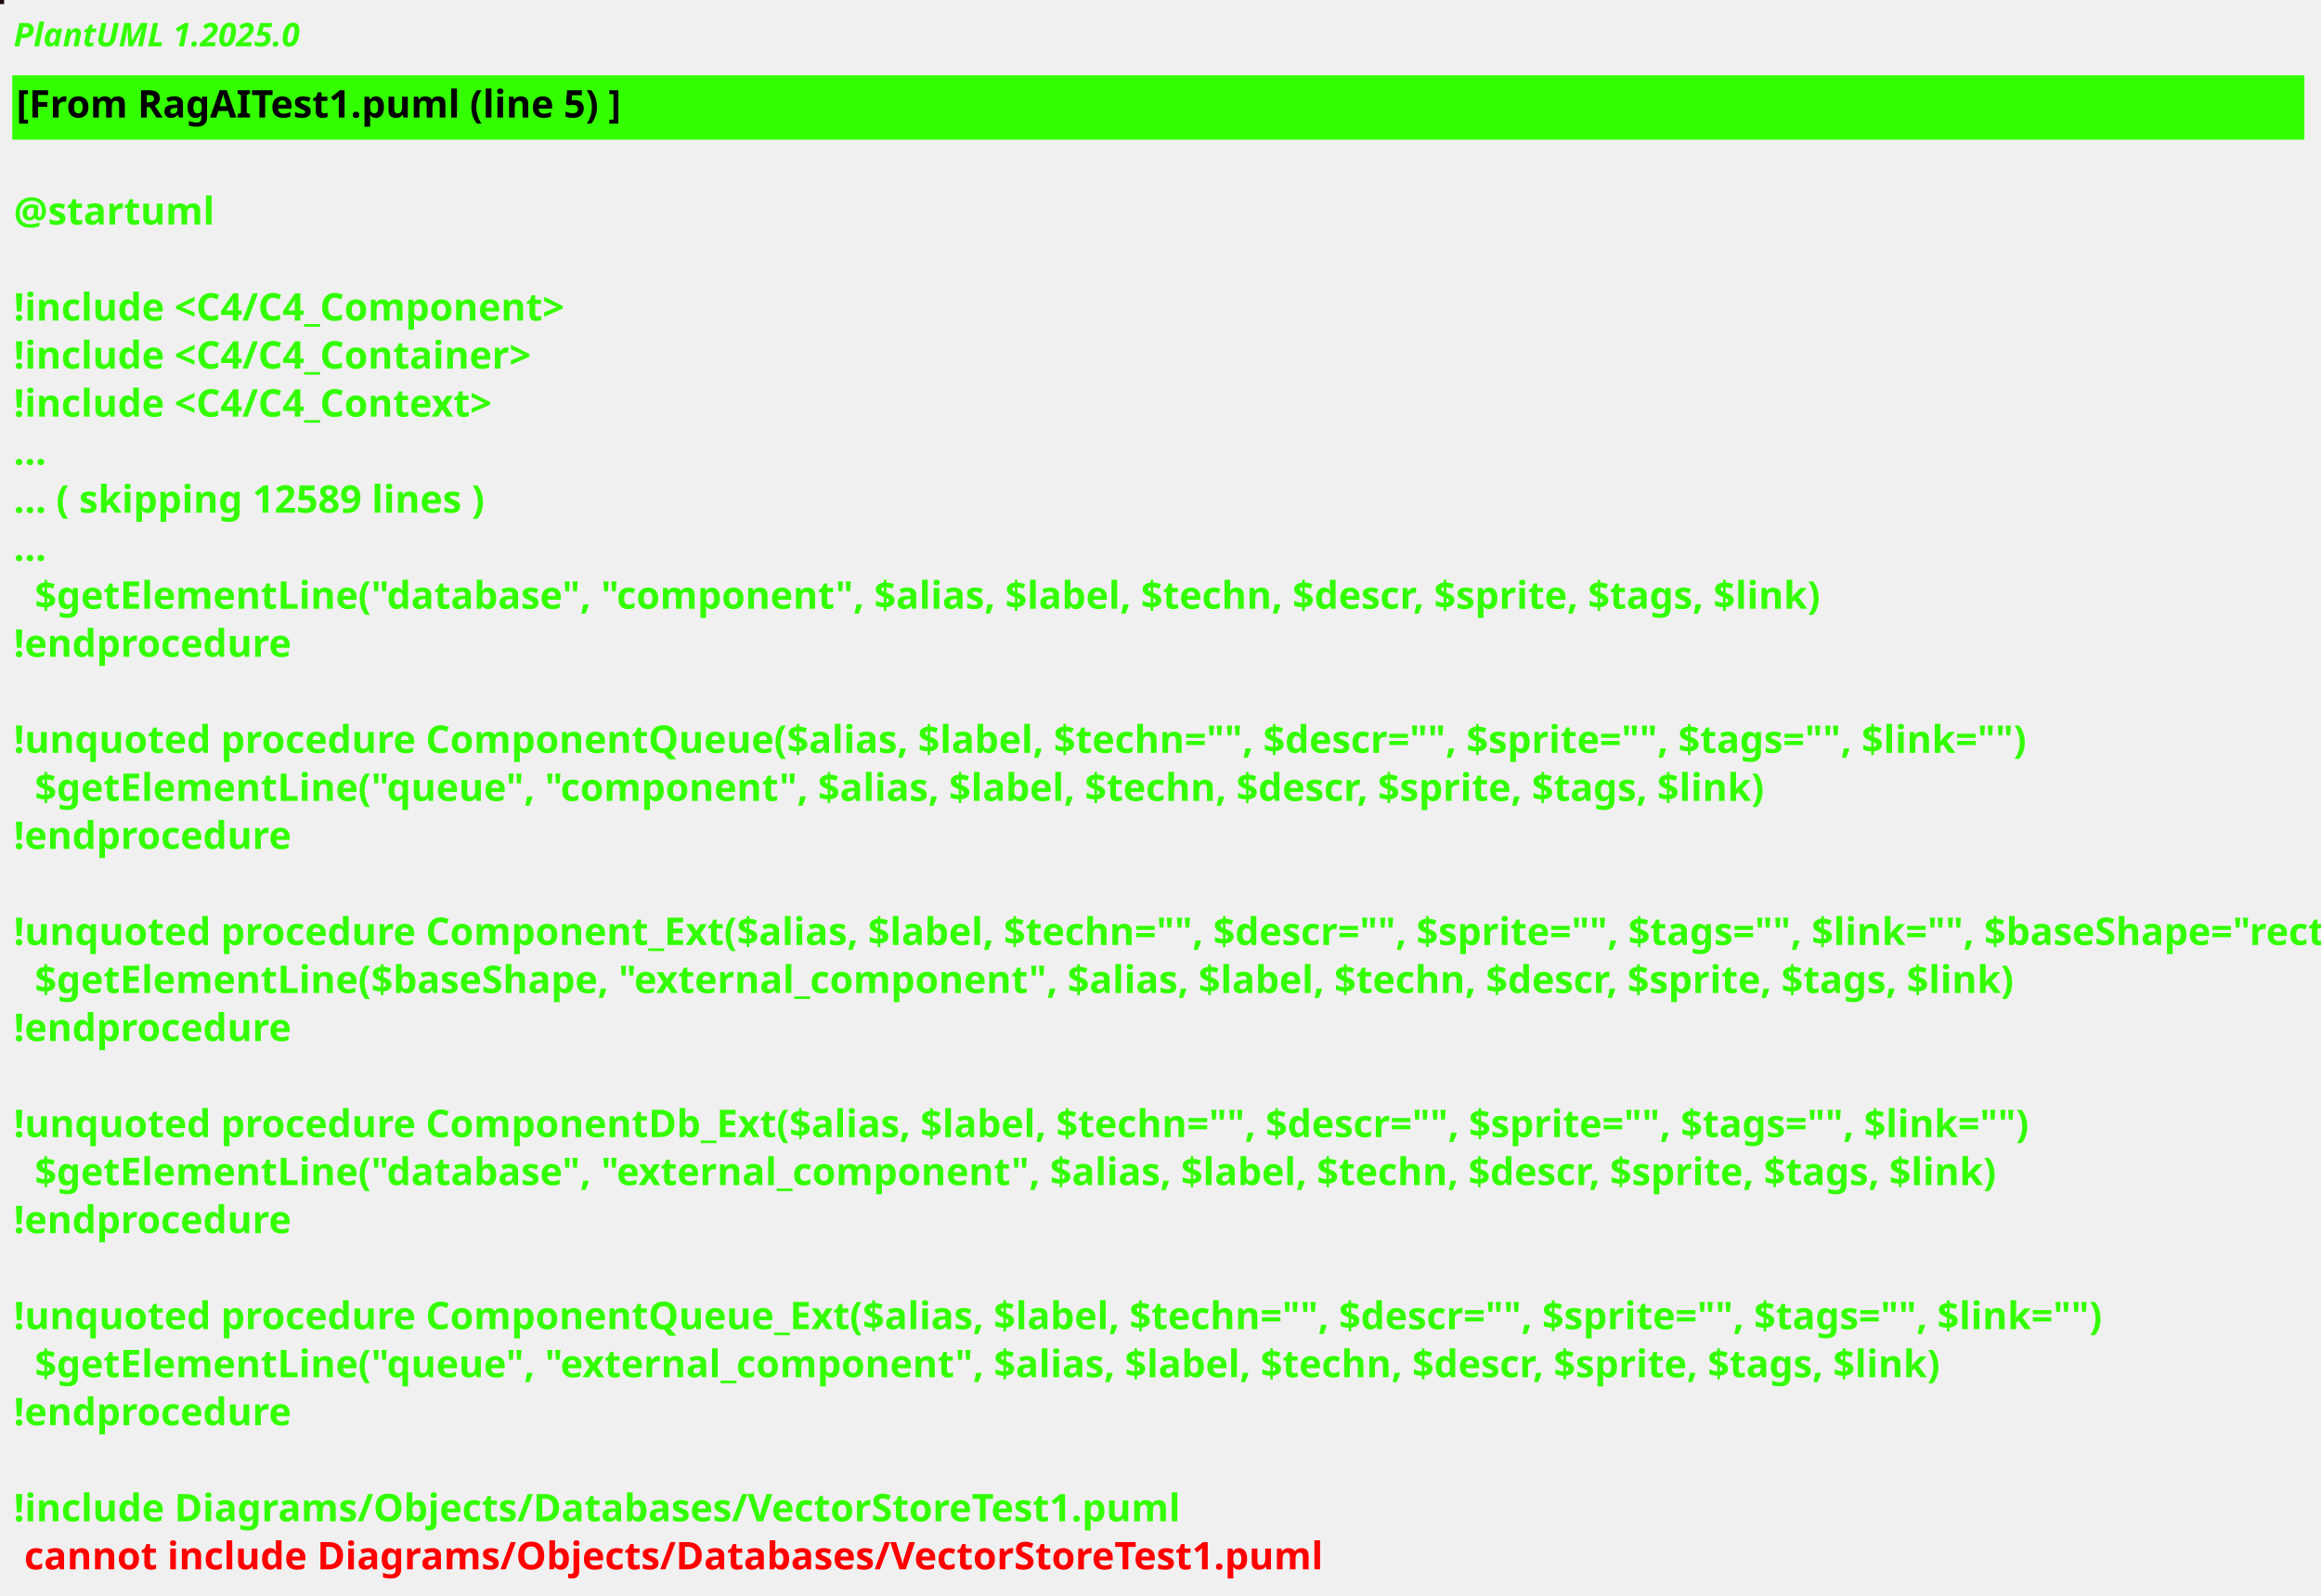
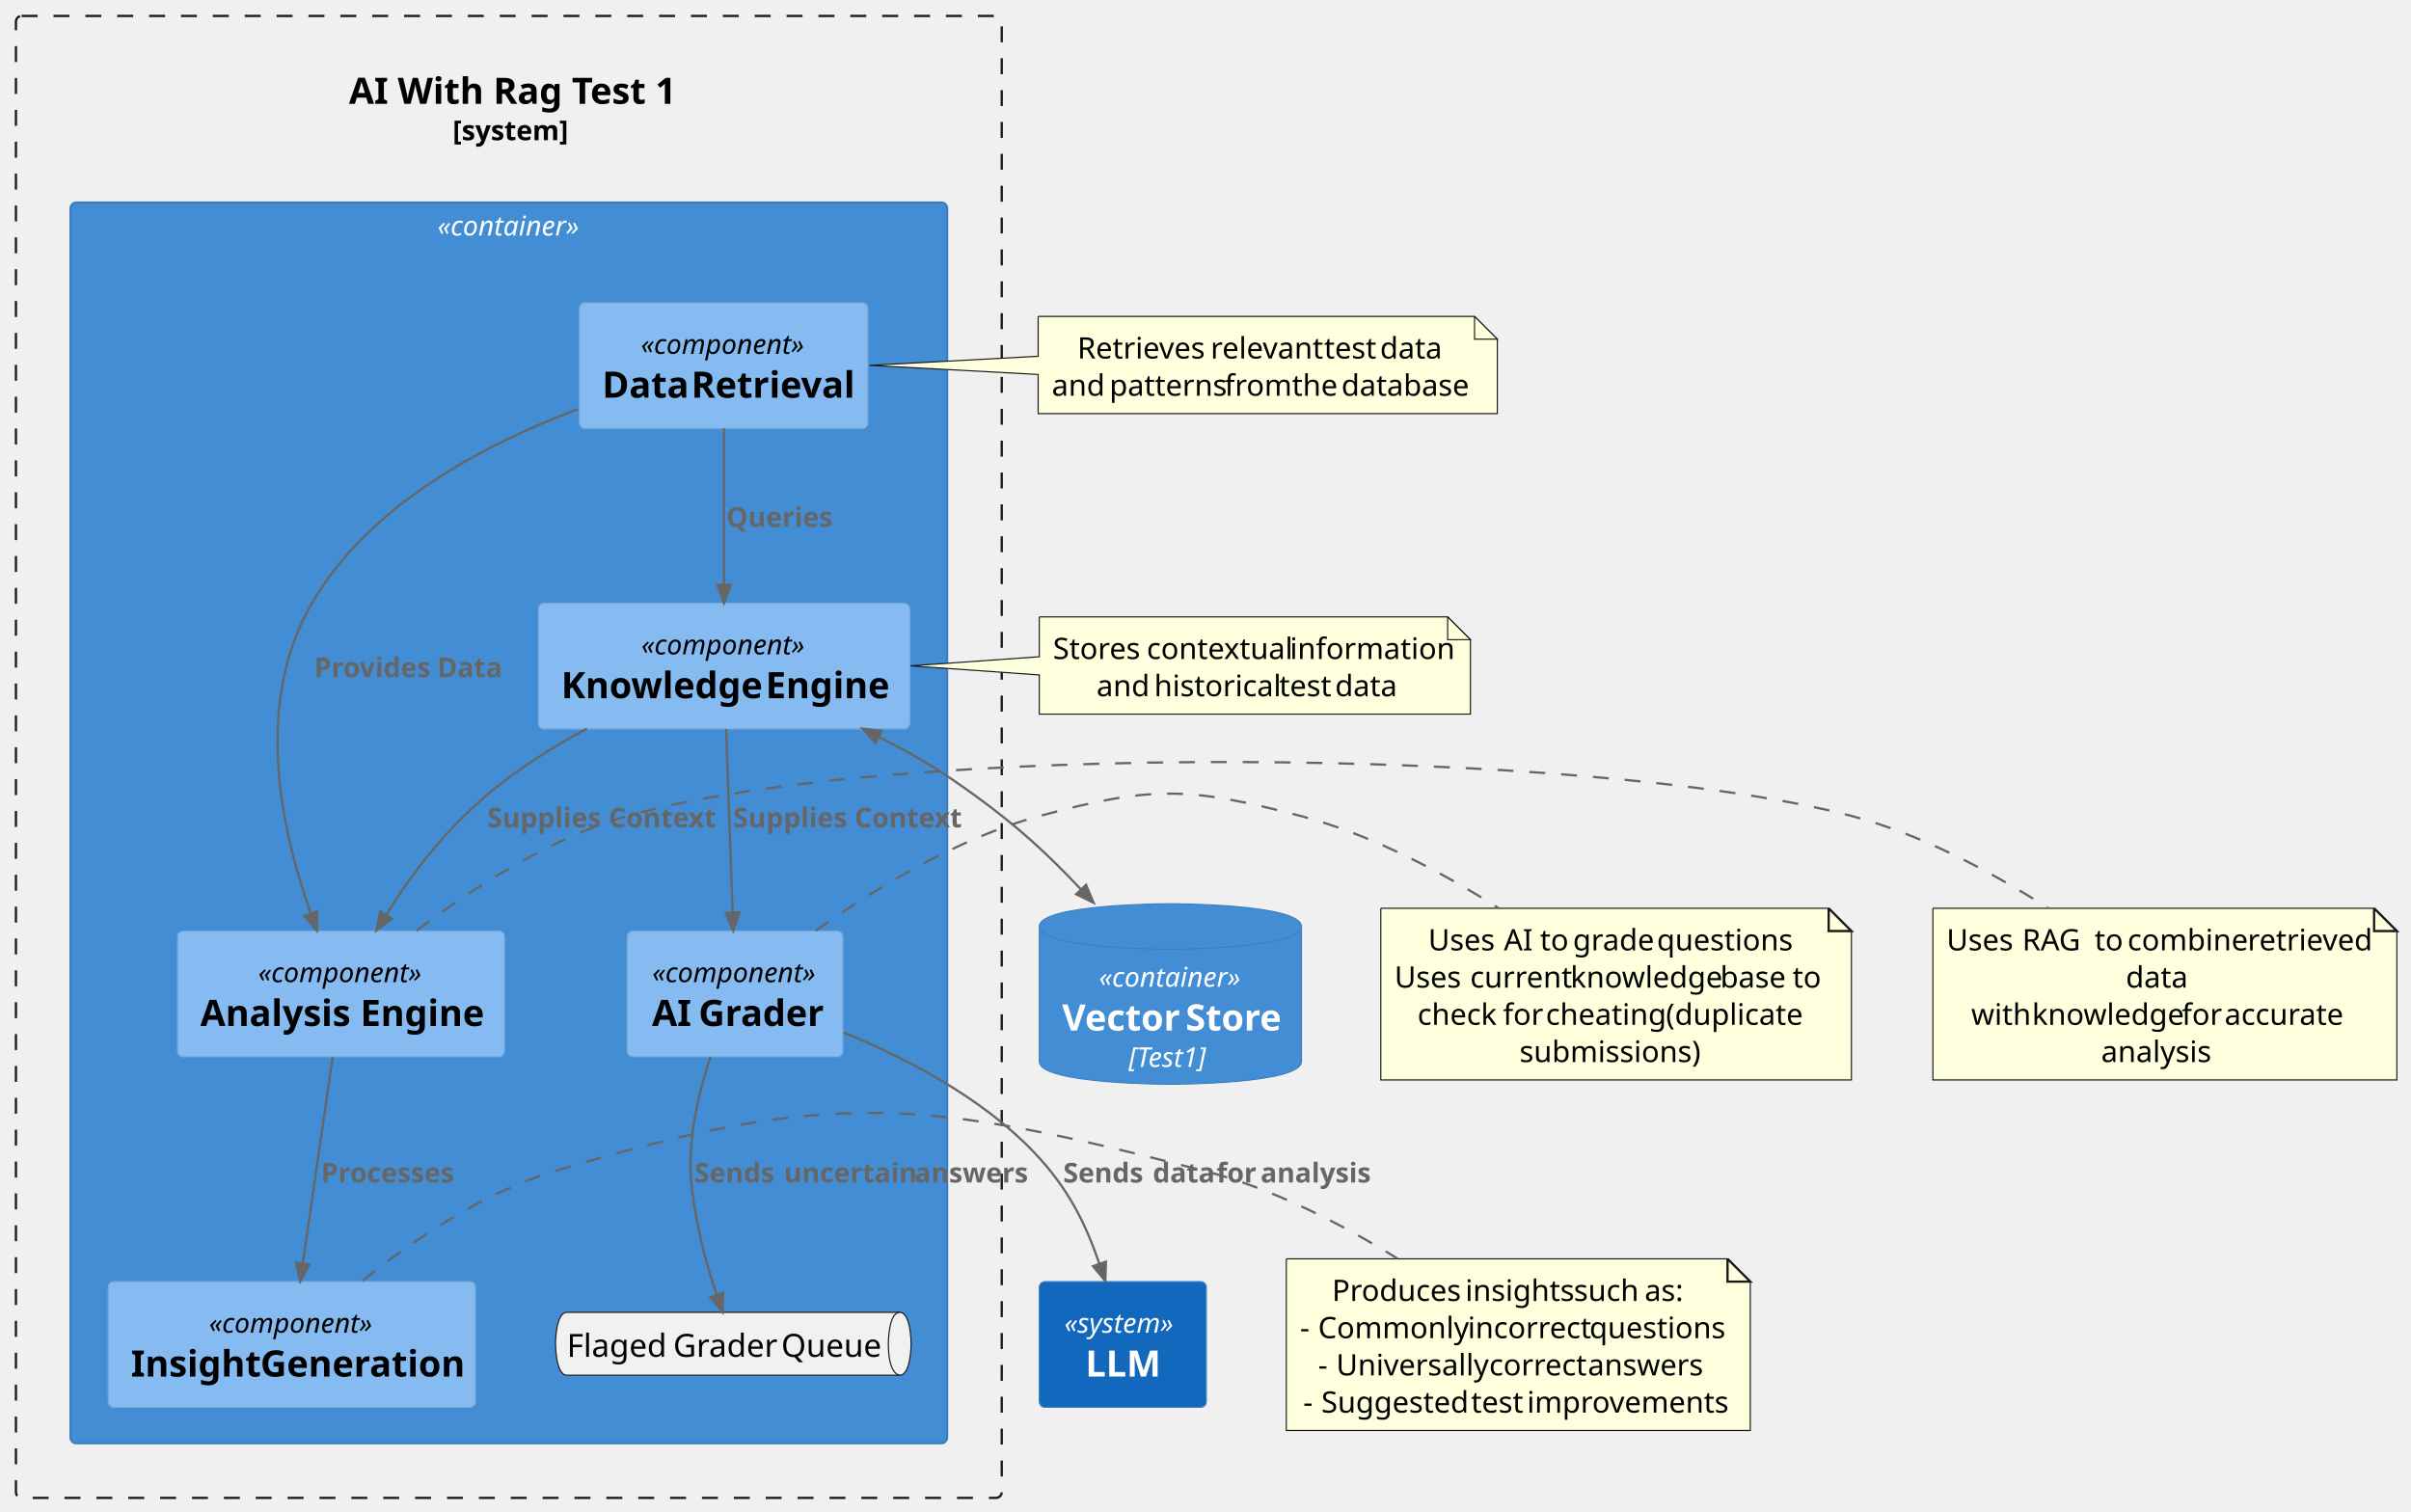
- <svg xmlns="http://www.w3.org/2000/svg" contentStyleType="text/css" height="585px" preserveAspectRatio="none" style="width:851px;height:585px;background:#000000;" version="1.1" viewBox="0 0 851 585" width="851px" zoomAndPan="magnify">
+ <svg xmlns="http://www.w3.org/2000/svg" contentStyleType="text/css" data-diagram-type="DESCRIPTION" height="664px" preserveAspectRatio="none" style="width:1059px;height:664px;background:#FFFFFF;" version="1.1" viewBox="0 0 1059 664" width="1059px" zoomAndPan="magnify">
  <defs />
  <g>
-     <rect fill="#19050B" height="1" style="stroke:#19050B;stroke-width:1;" width="1" x="0" y="0" />
-     <text fill="#33FF02" font-family="sans-serif" font-size="12" font-style="italic" font-weight="bold" lengthAdjust="spacing" textLength="105.375" x="5" y="17">PlantUML 1.2025.0</text>
-     <rect fill="#33FF02" height="22.609" style="stroke:#33FF02;stroke-width:1;" width="839.405" x="5" y="28.094" />
-     <text fill="#000000" font-family="sans-serif" font-size="14" font-weight="bold" lengthAdjust="spacing" textLength="215.462" x="6" y="43.094">[From RagAITest1.puml (line 5) ]</text>
-     <text fill="#33FF02" font-family="sans-serif" font-size="14" font-weight="bold" lengthAdjust="spacing" textLength="3.89" x="5" y="64.703"> </text>
-     <text fill="#33FF02" font-family="sans-serif" font-size="14" font-weight="bold" lengthAdjust="spacing" textLength="68.886" x="5" y="82.312">@startuml</text>
-     <text fill="#33FF02" font-family="sans-serif" font-size="14" font-weight="bold" lengthAdjust="spacing" textLength="3.89" x="5" y="99.922"> </text>
-     <text fill="#33FF02" font-family="sans-serif" font-size="14" font-weight="bold" lengthAdjust="spacing" textLength="199.144" x="5" y="117.531">!include &lt;C4/C4_Component&gt;</text>
-     <text fill="#33FF02" font-family="sans-serif" font-size="14" font-weight="bold" lengthAdjust="spacing" textLength="186.717" x="5" y="135.141">!include &lt;C4/C4_Container&gt;</text>
-     <text fill="#33FF02" font-family="sans-serif" font-size="14" font-weight="bold" lengthAdjust="spacing" textLength="173.489" x="5" y="152.75">!include &lt;C4/C4_Context&gt;</text>
-     <text fill="#33FF02" font-family="sans-serif" font-size="14" font-weight="bold" lengthAdjust="spacing" textLength="11.669" x="5" y="170.359">...</text>
-     <text fill="#33FF02" font-family="sans-serif" font-size="14" font-weight="bold" lengthAdjust="spacing" textLength="168.834" x="5" y="187.969">... ( skipping 12589 lines )</text>
-     <text fill="#33FF02" font-family="sans-serif" font-size="14" font-weight="bold" lengthAdjust="spacing" textLength="11.669" x="5" y="205.578">...</text>
-     <text fill="#33FF02" font-family="sans-serif" font-size="14" font-weight="bold" lengthAdjust="spacing" textLength="629.542" x="12.779" y="223.188">$getElementLine("database", "component", $alias, $label, $techn, $descr, $sprite, $tags, $link)</text>
-     <text fill="#33FF02" font-family="sans-serif" font-size="14" font-weight="bold" lengthAdjust="spacing" textLength="98.014" x="5" y="240.797">!endprocedure</text>
-     <text fill="#33FF02" font-family="sans-serif" font-size="14" font-weight="bold" lengthAdjust="spacing" textLength="3.89" x="5" y="258.406"> </text>
-     <text fill="#33FF02" font-family="sans-serif" font-size="14" font-weight="bold" lengthAdjust="spacing" textLength="712.517" x="5" y="276.016">!unquoted procedure ComponentQueue($alias, $label, $techn="", $descr="", $sprite="", $tags="", $link="")</text>
-     <text fill="#33FF02" font-family="sans-serif" font-size="14" font-weight="bold" lengthAdjust="spacing" textLength="610.073" x="12.779" y="293.625">$getElementLine("queue", "component", $alias, $label, $techn, $descr, $sprite, $tags, $link)</text>
-     <text fill="#33FF02" font-family="sans-serif" font-size="14" font-weight="bold" lengthAdjust="spacing" textLength="98.014" x="5" y="311.234">!endprocedure</text>
-     <text fill="#33FF02" font-family="sans-serif" font-size="14" font-weight="bold" lengthAdjust="spacing" textLength="3.89" x="5" y="328.844"> </text>
-     <text fill="#33FF02" font-family="sans-serif" font-size="14" font-weight="bold" lengthAdjust="spacing" textLength="839.405" x="5" y="346.453">!unquoted procedure Component_Ext($alias, $label, $techn="", $descr="", $sprite="", $tags="", $link="", $baseShape="rect ...</text>
-     <text fill="#33FF02" font-family="sans-serif" font-size="14" font-weight="bold" lengthAdjust="spacing" textLength="698.763" x="12.779" y="364.062">$getElementLine($baseShape, "external_component", $alias, $label, $techn, $descr, $sprite, $tags, $link)</text>
-     <text fill="#33FF02" font-family="sans-serif" font-size="14" font-weight="bold" lengthAdjust="spacing" textLength="98.014" x="5" y="381.672">!endprocedure</text>
-     <text fill="#33FF02" font-family="sans-serif" font-size="14" font-weight="bold" lengthAdjust="spacing" textLength="3.89" x="5" y="399.281"> </text>
-     <text fill="#33FF02" font-family="sans-serif" font-size="14" font-weight="bold" lengthAdjust="spacing" textLength="717.186" x="5" y="416.891">!unquoted procedure ComponentDb_Ext($alias, $label, $techn="", $descr="", $sprite="", $tags="", $link="")</text>
-     <text fill="#33FF02" font-family="sans-serif" font-size="14" font-weight="bold" lengthAdjust="spacing" textLength="691.024" x="12.779" y="434.5">$getElementLine("database", "external_component", $alias, $label, $techn, $descr, $sprite, $tags, $link)</text>
-     <text fill="#33FF02" font-family="sans-serif" font-size="14" font-weight="bold" lengthAdjust="spacing" textLength="98.014" x="5" y="452.109">!endprocedure</text>
-     <text fill="#33FF02" font-family="sans-serif" font-size="14" font-weight="bold" lengthAdjust="spacing" textLength="3.89" x="5" y="469.719"> </text>
-     <text fill="#33FF02" font-family="sans-serif" font-size="14" font-weight="bold" lengthAdjust="spacing" textLength="742.089" x="5" y="487.328">!unquoted procedure ComponentQueue_Ext($alias, $label, $techn="", $descr="", $sprite="", $tags="", $link="")</text>
-     <text fill="#33FF02" font-family="sans-serif" font-size="14" font-weight="bold" lengthAdjust="spacing" textLength="671.556" x="12.779" y="504.938">$getElementLine("queue", "external_component", $alias, $label, $techn, $descr, $sprite, $tags, $link)</text>
-     <text fill="#33FF02" font-family="sans-serif" font-size="14" font-weight="bold" lengthAdjust="spacing" textLength="98.014" x="5" y="522.547">!endprocedure</text>
-     <text fill="#33FF02" font-family="sans-serif" font-size="14" font-weight="bold" lengthAdjust="spacing" textLength="3.89" x="5" y="540.156"> </text>
-     <text fill="#33FF02" font-family="sans-serif" font-size="14" font-weight="bold" lengthAdjust="spacing" text-decoration="wavy underline" textLength="407.688" x="5" y="557.766">!include Diagrams/Objects/Databases/VectorStoreTest1.puml</text>
-     <text fill="#FF0000" font-family="sans-serif" font-size="14" font-weight="bold" lengthAdjust="spacing" textLength="452.806" x="8.89" y="575.375">cannot include Diagrams/Objects/Databases/VectorStoreTest1.puml</text>
+     <g id="cluster_ragAITest1Alias">
+       <rect fill="transparent" height="651" rx="2.5" ry="2.5" style="stroke:#181818;stroke-width:1;stroke-dasharray:7.0,7.0;" width="433" x="7" y="7" />
+       <text fill="#000000" font-family="sans-serif" font-size="16" font-weight="bold" lengthAdjust="spacing" textLength="140.453" x="153.273" y="45.609">AI With Rag Test 1</text>
+       <text fill="#000000" font-family="sans-serif" font-size="12" font-weight="bold" lengthAdjust="spacing" textLength="49.353" x="198.823" y="61.582">[system]</text>
+     </g>
+     <g id="cluster_ragAITest1Container">
+       <rect fill="#438DD5" height="545" rx="2.5" ry="2.5" style="stroke:#3C7FC0;stroke-width:1;" width="385" x="31" y="89" />
+       <text fill="#FFFFFF" font-family="sans-serif" font-size="12" font-style="italic" lengthAdjust="spacing" textLength="62.713" x="192.144" y="103.457">«container»</text>
+       <text fill="#FFFFFF" font-family="sans-serif" font-size="0" font-weight="bold" lengthAdjust="spacing" textLength="0" x="223.5" y="106.094">.</text>
+     </g>
+     <g id="elem_ragDataRetrievalAlias">
+       <rect fill="#85BBF0" height="55.219" rx="2.5" ry="2.5" style="stroke:#78A8D8;stroke-width:0.5;" width="126.719" x="254.5" y="133" />
+       <text fill="#000000" font-family="sans-serif" font-size="12" font-style="italic" lengthAdjust="spacing" textLength="72.721" x="281.499" y="155.457">«component»</text>
+       <text fill="#000000" font-family="sans-serif" font-size="16" font-weight="bold" lengthAdjust="spacing" textLength="34.68" x="264.5" y="174.703">Data</text>
+       <text fill="#000000" font-family="sans-serif" font-size="16" font-weight="bold" lengthAdjust="spacing" textLength="4.445" x="299.18" y="174.703"> </text>
+       <text fill="#000000" font-family="sans-serif" font-size="16" font-weight="bold" lengthAdjust="spacing" textLength="67.594" x="303.625" y="174.703">Retrieval</text>
+     </g>
+     <g id="elem_ragKnowledgeEngineAlias">
+       <rect fill="#85BBF0" height="55.219" rx="2.5" ry="2.5" style="stroke:#78A8D8;stroke-width:0.5;" width="163.117" x="236.5" y="265" />
+       <text fill="#000000" font-family="sans-serif" font-size="12" font-style="italic" lengthAdjust="spacing" textLength="72.721" x="281.698" y="287.457">«component»</text>
+       <text fill="#000000" font-family="sans-serif" font-size="16" font-weight="bold" lengthAdjust="spacing" textLength="85.336" x="246.5" y="306.703">Knowledge</text>
+       <text fill="#000000" font-family="sans-serif" font-size="16" font-weight="bold" lengthAdjust="spacing" textLength="4.445" x="331.836" y="306.703"> </text>
+       <text fill="#000000" font-family="sans-serif" font-size="16" font-weight="bold" lengthAdjust="spacing" textLength="53.336" x="336.281" y="306.703">Engine</text>
+     </g>
+     <g id="elem_ragAnalysisEngineAlias">
+       <rect fill="#85BBF0" height="55.219" rx="2.5" ry="2.5" style="stroke:#78A8D8;stroke-width:0.5;" width="143.594" x="78" y="409" />
+       <text fill="#000000" font-family="sans-serif" font-size="12" font-style="italic" lengthAdjust="spacing" textLength="72.721" x="113.436" y="431.457">«component»</text>
+       <text fill="#000000" font-family="sans-serif" font-size="16" font-weight="bold" lengthAdjust="spacing" textLength="65.812" x="88" y="450.703">Analysis</text>
+       <text fill="#000000" font-family="sans-serif" font-size="16" font-weight="bold" lengthAdjust="spacing" textLength="4.445" x="153.812" y="450.703"> </text>
+       <text fill="#000000" font-family="sans-serif" font-size="16" font-weight="bold" lengthAdjust="spacing" textLength="53.336" x="158.258" y="450.703">Engine</text>
+     </g>
+     <g id="elem_ragInsightGenerationAlias">
+       <rect fill="#85BBF0" height="55.219" rx="2.5" ry="2.5" style="stroke:#78A8D8;stroke-width:0.5;" width="161.344" x="47.5" y="563" />
+       <text fill="#000000" font-family="sans-serif" font-size="12" font-style="italic" lengthAdjust="spacing" textLength="72.721" x="91.811" y="585.457">«component»</text>
+       <text fill="#000000" font-family="sans-serif" font-size="16" font-weight="bold" lengthAdjust="spacing" textLength="52.438" x="57.5" y="604.703">Insight</text>
+       <text fill="#000000" font-family="sans-serif" font-size="16" font-weight="bold" lengthAdjust="spacing" textLength="4.445" x="109.938" y="604.703"> </text>
+       <text fill="#000000" font-family="sans-serif" font-size="16" font-weight="bold" lengthAdjust="spacing" textLength="84.461" x="114.383" y="604.703">Generation</text>
+     </g>
+     <g id="elem_ragaiGraderAlias">
+       <rect fill="#85BBF0" height="55.219" rx="2.5" ry="2.5" style="stroke:#78A8D8;stroke-width:0.5;" width="94.721" x="275.5" y="409" />
+       <text fill="#000000" font-family="sans-serif" font-size="12" font-style="italic" lengthAdjust="spacing" textLength="72.721" x="286.5" y="431.457">«component»</text>
+       <text fill="#000000" font-family="sans-serif" font-size="16" font-weight="bold" lengthAdjust="spacing" textLength="16" x="286.403" y="450.703">AI</text>
+       <text fill="#000000" font-family="sans-serif" font-size="16" font-weight="bold" lengthAdjust="spacing" textLength="4.445" x="302.403" y="450.703"> </text>
+       <text fill="#000000" font-family="sans-serif" font-size="16" font-weight="bold" lengthAdjust="spacing" textLength="52.469" x="306.849" y="450.703">Grader</text>
+     </g>
+     <g id="elem_flagedGraderQueueAlias">
+       <path d="M249,576.5 L395.192,576.5 C400.192,576.5 400.192,590.305 400.192,590.305 C400.192,590.305 400.192,604.109 395.192,604.109 L249,604.109 C244,604.109 244,590.305 244,590.305 C244,590.305 244,576.5 249,576.5 " fill="#F1F1F1" style="stroke:#181818;stroke-width:0.5;" />
+       <path d="M395.192,576.5 C390.192,576.5 390.192,590.305 390.192,590.305 C390.192,604.109 395.192,604.109 395.192,604.109 " fill="transparent" style="stroke:#181818;stroke-width:0.5;" />
+       <text fill="#000000" font-family="sans-serif" font-size="14" lengthAdjust="spacing" textLength="42.807" x="249" y="596.033">Flaged</text>
+       <text fill="#000000" font-family="sans-serif" font-size="14" lengthAdjust="spacing" textLength="3.89" x="291.807" y="596.033"> </text>
+       <text fill="#000000" font-family="sans-serif" font-size="14" lengthAdjust="spacing" textLength="43.572" x="295.696" y="596.033">Grader</text>
+       <text fill="#000000" font-family="sans-serif" font-size="14" lengthAdjust="spacing" textLength="3.89" x="339.269" y="596.033"> </text>
+       <text fill="#000000" font-family="sans-serif" font-size="14" lengthAdjust="spacing" textLength="42.034" x="343.158" y="596.033">Queue</text>
+     </g>
+     <g id="elem_vectorStoreTest1DBAlias">
+       <path d="M456.5,407 C456.5,397 514.07,397 514.07,397 C514.07,397 571.641,397 571.641,407 L571.641,466.312 C571.641,476.312 514.07,476.312 514.07,476.312 C514.07,476.312 456.5,476.312 456.5,466.312 L456.5,407 " fill="#438DD5" style="stroke:#3C7FC0;stroke-width:0.5;" />
+       <path d="M456.5,407 C456.5,417 514.07,417 514.07,417 C514.07,417 571.641,417 571.641,407 " fill="transparent" style="stroke:#3C7FC0;stroke-width:0.5;" />
+       <text fill="#FFFFFF" font-family="sans-serif" font-size="12" font-style="italic" lengthAdjust="spacing" textLength="62.713" x="482.714" y="433.457">«container»</text>
+       <text fill="#FFFFFF" font-family="sans-serif" font-size="16" font-weight="bold" lengthAdjust="spacing" textLength="49.797" x="466.5" y="452.703">Vector</text>
+       <text fill="#FFFFFF" font-family="sans-serif" font-size="16" font-weight="bold" lengthAdjust="spacing" textLength="4.445" x="516.297" y="452.703"> </text>
+       <text fill="#FFFFFF" font-family="sans-serif" font-size="16" font-weight="bold" lengthAdjust="spacing" textLength="40.898" x="520.742" y="452.703">Store</text>
+       <text fill="#FFFFFF" font-family="sans-serif" font-size="12" font-style="italic" lengthAdjust="spacing" textLength="36.68" x="495.731" y="468.676">[Test1]</text>
+     </g>
+     <g id="elem_llmAlias">
+       <rect fill="#1168BD" height="55.219" rx="2.5" ry="2.5" style="stroke:#3C7FC0;stroke-width:0.5;" width="73.352" x="456.5" y="563" />
+       <text fill="#FFFFFF" font-family="sans-serif" font-size="12" font-style="italic" lengthAdjust="spacing" textLength="51.352" x="467.5" y="585.457">«system»</text>
+       <text fill="#FFFFFF" font-family="sans-serif" font-size="16" font-weight="bold" lengthAdjust="spacing" textLength="32.875" x="476.738" y="604.703">LLM</text>
+     </g>
+     <g id="elem_GMN20">
+       <path d="M606.5,399 L606.5,474.406 L813.213,474.406 L813.213,409 L803.213,399 L606.5,399 " fill="#FEFFDD" style="stroke:#181818;stroke-width:0.5;" />
+       <path d="M803.213,399 L803.213,409 L813.213,409 L803.213,399 " fill="#FEFFDD" style="stroke:#181818;stroke-width:1;" />
+       <text fill="#000000" font-family="sans-serif" font-size="13" lengthAdjust="spacing" textLength="29.618" x="627.312" y="417.495">Uses</text>
+       <text fill="#000000" font-family="sans-serif" font-size="13" lengthAdjust="spacing" textLength="3.612" x="656.93" y="417.495"> </text>
+       <text fill="#000000" font-family="sans-serif" font-size="13" lengthAdjust="spacing" textLength="12.283" x="660.542" y="417.495">AI</text>
+       <text fill="#000000" font-family="sans-serif" font-size="13" lengthAdjust="spacing" textLength="3.612" x="672.825" y="417.495"> </text>
+       <text fill="#000000" font-family="sans-serif" font-size="13" lengthAdjust="spacing" textLength="10.842" x="676.437" y="417.495">to</text>
+       <text fill="#000000" font-family="sans-serif" font-size="13" lengthAdjust="spacing" textLength="3.612" x="687.279" y="417.495"> </text>
+       <text fill="#000000" font-family="sans-serif" font-size="13" lengthAdjust="spacing" textLength="33.249" x="690.89" y="417.495">grade</text>
+       <text fill="#000000" font-family="sans-serif" font-size="13" lengthAdjust="spacing" textLength="3.612" x="724.139" y="417.495"> </text>
+       <text fill="#000000" font-family="sans-serif" font-size="13" lengthAdjust="spacing" textLength="55.65" x="727.751" y="417.495">questions</text>
+       <text fill="#000000" font-family="sans-serif" font-size="13" lengthAdjust="spacing" textLength="29.618" x="612.5" y="433.847">Uses</text>
+       <text fill="#000000" font-family="sans-serif" font-size="13" lengthAdjust="spacing" textLength="3.612" x="642.118" y="433.847"> </text>
+       <text fill="#000000" font-family="sans-serif" font-size="13" lengthAdjust="spacing" textLength="40.46" x="645.73" y="433.847">current</text>
+       <text fill="#000000" font-family="sans-serif" font-size="13" lengthAdjust="spacing" textLength="3.612" x="686.19" y="433.847"> </text>
+       <text fill="#000000" font-family="sans-serif" font-size="13" lengthAdjust="spacing" textLength="62.156" x="689.802" y="433.847">knowledge</text>
+       <text fill="#000000" font-family="sans-serif" font-size="13" lengthAdjust="spacing" textLength="3.612" x="751.958" y="433.847"> </text>
+       <text fill="#000000" font-family="sans-serif" font-size="13" lengthAdjust="spacing" textLength="28.19" x="755.57" y="433.847">base</text>
+       <text fill="#000000" font-family="sans-serif" font-size="13" lengthAdjust="spacing" textLength="3.612" x="783.76" y="433.847"> </text>
+       <text fill="#000000" font-family="sans-serif" font-size="13" lengthAdjust="spacing" textLength="10.842" x="787.372" y="433.847">to</text>
+       <text fill="#000000" font-family="sans-serif" font-size="13" lengthAdjust="spacing" textLength="33.96" x="622.615" y="450.198">check</text>
+       <text fill="#000000" font-family="sans-serif" font-size="13" lengthAdjust="spacing" textLength="3.612" x="656.575" y="450.198"> </text>
+       <text fill="#000000" font-family="sans-serif" font-size="13" lengthAdjust="spacing" textLength="15.171" x="660.187" y="450.198">for</text>
+       <text fill="#000000" font-family="sans-serif" font-size="13" lengthAdjust="spacing" textLength="3.612" x="675.358" y="450.198"> </text>
+       <text fill="#000000" font-family="sans-serif" font-size="13" lengthAdjust="spacing" textLength="49.15" x="678.97" y="450.198">cheating</text>
+       <text fill="#000000" font-family="sans-serif" font-size="13" lengthAdjust="spacing" textLength="3.612" x="728.119" y="450.198"> </text>
+       <text fill="#000000" font-family="sans-serif" font-size="13" lengthAdjust="spacing" textLength="56.367" x="731.731" y="450.198">(duplicate</text>
+       <text fill="#000000" font-family="sans-serif" font-size="13" lengthAdjust="spacing" textLength="75.855" x="667.429" y="466.55">submissions)</text>
+     </g>
+     <g id="elem_GMN23">
+       <path d="M456,139 L456,156.5 L381.95,160.5 L456,164.5 L456,181.703 A0,0 0 0 0 456,181.703 L657.673,181.703 A0,0 0 0 0 657.673,181.703 L657.673,149 L647.673,139 L456,139 A0,0 0 0 0 456,139 " fill="#FEFFDD" style="stroke:#181818;stroke-width:0.5;" />
+       <path d="M647.673,139 L647.673,149 L657.673,149 L647.673,139 " fill="#FEFFDD" style="stroke:#181818;stroke-width:0.5;" />
+       <text fill="#000000" font-family="sans-serif" font-size="13" lengthAdjust="spacing" textLength="54.907" x="473.213" y="157.495">Retrieves</text>
+       <text fill="#000000" font-family="sans-serif" font-size="13" lengthAdjust="spacing" textLength="3.612" x="528.12" y="157.495"> </text>
+       <text fill="#000000" font-family="sans-serif" font-size="13" lengthAdjust="spacing" textLength="46.249" x="531.732" y="157.495">relevant</text>
+       <text fill="#000000" font-family="sans-serif" font-size="13" lengthAdjust="spacing" textLength="3.612" x="577.981" y="157.495"> </text>
+       <text fill="#000000" font-family="sans-serif" font-size="13" lengthAdjust="spacing" textLength="20.954" x="581.593" y="157.495">test</text>
+       <text fill="#000000" font-family="sans-serif" font-size="13" lengthAdjust="spacing" textLength="3.612" x="602.547" y="157.495"> </text>
+       <text fill="#000000" font-family="sans-serif" font-size="13" lengthAdjust="spacing" textLength="25.302" x="606.158" y="157.495">data</text>
+       <text fill="#000000" font-family="sans-serif" font-size="13" lengthAdjust="spacing" textLength="21.69" x="462" y="173.847">and</text>
+       <text fill="#000000" font-family="sans-serif" font-size="13" lengthAdjust="spacing" textLength="3.612" x="483.69" y="173.847"> </text>
+       <text fill="#000000" font-family="sans-serif" font-size="13" lengthAdjust="spacing" textLength="46.973" x="487.302" y="173.847">patterns</text>
+       <text fill="#000000" font-family="sans-serif" font-size="13" lengthAdjust="spacing" textLength="3.612" x="534.274" y="173.847"> </text>
+       <text fill="#000000" font-family="sans-serif" font-size="13" lengthAdjust="spacing" textLength="26" x="537.886" y="173.847">from</text>
+       <text fill="#000000" font-family="sans-serif" font-size="13" lengthAdjust="spacing" textLength="3.612" x="563.886" y="173.847"> </text>
+       <text fill="#000000" font-family="sans-serif" font-size="13" lengthAdjust="spacing" textLength="18.072" x="567.498" y="173.847">the</text>
+       <text fill="#000000" font-family="sans-serif" font-size="13" lengthAdjust="spacing" textLength="3.612" x="585.57" y="173.847"> </text>
+       <text fill="#000000" font-family="sans-serif" font-size="13" lengthAdjust="spacing" textLength="53.492" x="589.182" y="173.847">database</text>
+     </g>
+     <g id="elem_GMN26">
+       <path d="M456.5,271 L456.5,288.5 L399.91,292.5 L456.5,296.5 L456.5,313.703 A0,0 0 0 0 456.5,313.703 L645.865,313.703 A0,0 0 0 0 645.865,313.703 L645.865,281 L635.865,271 L456.5,271 A0,0 0 0 0 456.5,271 " fill="#FEFFDD" style="stroke:#181818;stroke-width:0.5;" />
+       <path d="M635.865,271 L635.865,281 L645.865,281 L635.865,271 " fill="#FEFFDD" style="stroke:#181818;stroke-width:0.5;" />
+       <text fill="#000000" font-family="sans-serif" font-size="13" lengthAdjust="spacing" textLength="37.572" x="462.5" y="289.495">Stores</text>
+       <text fill="#000000" font-family="sans-serif" font-size="13" lengthAdjust="spacing" textLength="3.612" x="500.072" y="289.495"> </text>
+       <text fill="#000000" font-family="sans-serif" font-size="13" lengthAdjust="spacing" textLength="59.262" x="503.684" y="289.495">contextual</text>
+       <text fill="#000000" font-family="sans-serif" font-size="13" lengthAdjust="spacing" textLength="3.612" x="562.945" y="289.495"> </text>
+       <text fill="#000000" font-family="sans-serif" font-size="13" lengthAdjust="spacing" textLength="64.308" x="566.557" y="289.495">information</text>
+       <text fill="#000000" font-family="sans-serif" font-size="13" lengthAdjust="spacing" textLength="21.69" x="481.644" y="305.847">and</text>
+       <text fill="#000000" font-family="sans-serif" font-size="13" lengthAdjust="spacing" textLength="3.612" x="503.334" y="305.847"> </text>
+       <text fill="#000000" font-family="sans-serif" font-size="13" lengthAdjust="spacing" textLength="51.295" x="506.946" y="305.847">historical</text>
+       <text fill="#000000" font-family="sans-serif" font-size="13" lengthAdjust="spacing" textLength="3.612" x="558.242" y="305.847"> </text>
+       <text fill="#000000" font-family="sans-serif" font-size="13" lengthAdjust="spacing" textLength="20.954" x="561.854" y="305.847">test</text>
+       <text fill="#000000" font-family="sans-serif" font-size="13" lengthAdjust="spacing" textLength="3.612" x="582.807" y="305.847"> </text>
+       <text fill="#000000" font-family="sans-serif" font-size="13" lengthAdjust="spacing" textLength="25.302" x="586.419" y="305.847">data</text>
+     </g>
+     <g id="elem_GMN29">
+       <path d="M849,399 L849,474.406 L1052.793,474.406 L1052.793,409 L1042.793,399 L849,399 " fill="#FEFFDD" style="stroke:#181818;stroke-width:0.5;" />
+       <path d="M1042.793,399 L1042.793,409 L1052.793,409 L1042.793,399 " fill="#FEFFDD" style="stroke:#181818;stroke-width:1;" />
+       <text fill="#000000" font-family="sans-serif" font-size="13" lengthAdjust="spacing" textLength="29.618" x="855" y="417.495">Uses</text>
+       <text fill="#000000" font-family="sans-serif" font-size="13" lengthAdjust="spacing" textLength="3.612" x="884.618" y="417.495"> </text>
+       <text fill="#000000" font-family="sans-serif" font-size="13" lengthAdjust="spacing" textLength="28.171" x="888.23" y="417.495">RAG</text>
+       <text fill="#000000" font-family="sans-serif" font-size="13" lengthAdjust="spacing" textLength="3.612" x="916.401" y="417.495"> </text>
+       <text fill="#000000" font-family="sans-serif" font-size="13" lengthAdjust="spacing" textLength="10.842" x="920.013" y="417.495">to</text>
+       <text fill="#000000" font-family="sans-serif" font-size="13" lengthAdjust="spacing" textLength="3.612" x="930.855" y="417.495"> </text>
+       <text fill="#000000" font-family="sans-serif" font-size="13" lengthAdjust="spacing" textLength="49.137" x="934.466" y="417.495">combine</text>
+       <text fill="#000000" font-family="sans-serif" font-size="13" lengthAdjust="spacing" textLength="3.612" x="983.604" y="417.495"> </text>
+       <text fill="#000000" font-family="sans-serif" font-size="13" lengthAdjust="spacing" textLength="50.578" x="987.215" y="417.495">retrieved</text>
+       <text fill="#000000" font-family="sans-serif" font-size="13" lengthAdjust="spacing" textLength="25.302" x="933.746" y="433.847">data</text>
+       <text fill="#000000" font-family="sans-serif" font-size="13" lengthAdjust="spacing" textLength="23.118" x="865.826" y="450.198">with</text>
+       <text fill="#000000" font-family="sans-serif" font-size="13" lengthAdjust="spacing" textLength="3.612" x="888.944" y="450.198"> </text>
+       <text fill="#000000" font-family="sans-serif" font-size="13" lengthAdjust="spacing" textLength="62.156" x="892.556" y="450.198">knowledge</text>
+       <text fill="#000000" font-family="sans-serif" font-size="13" lengthAdjust="spacing" textLength="3.612" x="954.712" y="450.198"> </text>
+       <text fill="#000000" font-family="sans-serif" font-size="13" lengthAdjust="spacing" textLength="15.171" x="958.324" y="450.198">for</text>
+       <text fill="#000000" font-family="sans-serif" font-size="13" lengthAdjust="spacing" textLength="3.612" x="973.495" y="450.198"> </text>
+       <text fill="#000000" font-family="sans-serif" font-size="13" lengthAdjust="spacing" textLength="49.861" x="977.107" y="450.198">accurate</text>
+       <text fill="#000000" font-family="sans-serif" font-size="13" lengthAdjust="spacing" textLength="46.966" x="922.914" y="466.55">analysis</text>
+     </g>
+     <g id="elem_GMN32">
+       <path d="M565,553 L565,628.406 L768.787,628.406 L768.787,563 L758.787,553 L565,553 " fill="#FEFFDD" style="stroke:#181818;stroke-width:0.5;" />
+       <path d="M758.787,553 L758.787,563 L768.787,563 L758.787,553 " fill="#FEFFDD" style="stroke:#181818;stroke-width:1;" />
+       <text fill="#000000" font-family="sans-serif" font-size="13" lengthAdjust="spacing" textLength="54.92" x="585.076" y="571.495">Produces</text>
+       <text fill="#000000" font-family="sans-serif" font-size="13" lengthAdjust="spacing" textLength="3.612" x="639.996" y="571.495"> </text>
+       <text fill="#000000" font-family="sans-serif" font-size="13" lengthAdjust="spacing" textLength="44.078" x="643.608" y="571.495">insights</text>
+       <text fill="#000000" font-family="sans-serif" font-size="13" lengthAdjust="spacing" textLength="3.612" x="687.686" y="571.495"> </text>
+       <text fill="#000000" font-family="sans-serif" font-size="13" lengthAdjust="spacing" textLength="27.46" x="691.298" y="571.495">such</text>
+       <text fill="#000000" font-family="sans-serif" font-size="13" lengthAdjust="spacing" textLength="3.612" x="718.758" y="571.495"> </text>
+       <text fill="#000000" font-family="sans-serif" font-size="13" lengthAdjust="spacing" textLength="17.342" x="722.369" y="571.495">as:</text>
+       <text fill="#000000" font-family="sans-serif" font-size="13" lengthAdjust="spacing" textLength="4.329" x="571" y="587.847">-</text>
+       <text fill="#000000" font-family="sans-serif" font-size="13" lengthAdjust="spacing" textLength="3.612" x="575.329" y="587.847"> </text>
+       <text fill="#000000" font-family="sans-serif" font-size="13" lengthAdjust="spacing" textLength="62.124" x="578.941" y="587.847">Commonly</text>
+       <text fill="#000000" font-family="sans-serif" font-size="13" lengthAdjust="spacing" textLength="3.612" x="641.065" y="587.847"> </text>
+       <text fill="#000000" font-family="sans-serif" font-size="13" lengthAdjust="spacing" textLength="49.848" x="644.677" y="587.847">incorrect</text>
+       <text fill="#000000" font-family="sans-serif" font-size="13" lengthAdjust="spacing" textLength="3.612" x="694.525" y="587.847"> </text>
+       <text fill="#000000" font-family="sans-serif" font-size="13" lengthAdjust="spacing" textLength="55.65" x="698.137" y="587.847">questions</text>
+       <text fill="#000000" font-family="sans-serif" font-size="13" lengthAdjust="spacing" textLength="4.329" x="578.957" y="604.198">-</text>
+       <text fill="#000000" font-family="sans-serif" font-size="13" lengthAdjust="spacing" textLength="3.612" x="583.286" y="604.198"> </text>
+       <text fill="#000000" font-family="sans-serif" font-size="13" lengthAdjust="spacing" textLength="63.572" x="586.898" y="604.198">Universally</text>
+       <text fill="#000000" font-family="sans-serif" font-size="13" lengthAdjust="spacing" textLength="3.612" x="650.47" y="604.198"> </text>
+       <text fill="#000000" font-family="sans-serif" font-size="13" lengthAdjust="spacing" textLength="39.73" x="654.081" y="604.198">correct</text>
+       <text fill="#000000" font-family="sans-serif" font-size="13" lengthAdjust="spacing" textLength="3.612" x="693.811" y="604.198"> </text>
+       <text fill="#000000" font-family="sans-serif" font-size="13" lengthAdjust="spacing" textLength="48.407" x="697.423" y="604.198">answers</text>
+       <text fill="#000000" font-family="sans-serif" font-size="13" lengthAdjust="spacing" textLength="4.329" x="572.435" y="620.55">-</text>
+       <text fill="#000000" font-family="sans-serif" font-size="13" lengthAdjust="spacing" textLength="3.612" x="576.764" y="620.55"> </text>
+       <text fill="#000000" font-family="sans-serif" font-size="13" lengthAdjust="spacing" textLength="62.163" x="580.375" y="620.55">Suggested</text>
+       <text fill="#000000" font-family="sans-serif" font-size="13" lengthAdjust="spacing" textLength="3.612" x="642.538" y="620.55"> </text>
+       <text fill="#000000" font-family="sans-serif" font-size="13" lengthAdjust="spacing" textLength="20.954" x="646.15" y="620.55">test</text>
+       <text fill="#000000" font-family="sans-serif" font-size="13" lengthAdjust="spacing" textLength="3.612" x="667.104" y="620.55"> </text>
+       <text fill="#000000" font-family="sans-serif" font-size="13" lengthAdjust="spacing" textLength="81.637" x="670.715" y="620.55">improvements</text>
+     </g>
+     <g id="link_ragDataRetrievalAlias_ragKnowledgeEngineAlias">
+       <path d="M318,188.12 C318,210.55 318,234.49 318,256.91 " fill="transparent" id="ragDataRetrievalAlias-to-ragKnowledgeEngineAlias" style="stroke:#666666;stroke-width:1;" />
+       <polygon fill="#666666" points="318,264.91,321,256.91,315,256.91,318,264.91" style="stroke:#666666;stroke-width:1;" />
+       <text fill="#666666" font-family="sans-serif" font-size="12" font-weight="bold" lengthAdjust="spacing" textLength="44.69" x="319" y="231.457">Queries</text>
+     </g>
+     <g id="link_ragKnowledgeEngineAlias_ragAnalysisEngineAlias">
+       <path d="M257.83,320.01 C242.33,328.36 226.29,338.47 213,350 C193.64,366.8 180.978,383.781 169.568,401.991 " fill="transparent" id="ragKnowledgeEngineAlias-to-ragAnalysisEngineAlias" style="stroke:#666666;stroke-width:1;" />
+       <polygon fill="#666666" points="165.32,408.77,172.11,403.584,167.025,400.398,165.32,408.77" style="stroke:#666666;stroke-width:1;" />
+       <text fill="#666666" font-family="sans-serif" font-size="12" font-weight="bold" lengthAdjust="spacing" textLength="50.01" x="214" y="363.457">Supplies</text>
+       <text fill="#666666" font-family="sans-serif" font-size="12" font-weight="bold" lengthAdjust="spacing" textLength="3.334" x="264.01" y="363.457"> </text>
+       <text fill="#666666" font-family="sans-serif" font-size="12" font-weight="bold" lengthAdjust="spacing" textLength="44.666" x="267.344" y="363.457">Context</text>
+     </g>
+     <g id="link_ragKnowledgeEngineAlias_ragaiGraderAlias">
+       <path d="M318.94,320.21 C319.83,345.6 320.889,375.565 321.779,400.915 " fill="transparent" id="ragKnowledgeEngineAlias-to-ragaiGraderAlias" style="stroke:#666666;stroke-width:1;" />
+       <polygon fill="#666666" points="322.06,408.91,324.777,400.81,318.781,401.02,322.06,408.91" style="stroke:#666666;stroke-width:1;" />
+       <text fill="#666666" font-family="sans-serif" font-size="12" font-weight="bold" lengthAdjust="spacing" textLength="50.01" x="322" y="363.457">Supplies</text>
+       <text fill="#666666" font-family="sans-serif" font-size="12" font-weight="bold" lengthAdjust="spacing" textLength="3.334" x="372.01" y="363.457"> </text>
+       <text fill="#666666" font-family="sans-serif" font-size="12" font-weight="bold" lengthAdjust="spacing" textLength="44.666" x="375.344" y="363.457">Context</text>
+     </g>
+     <g id="link_ragDataRetrievalAlias_ragAnalysisEngineAlias">
+       <path d="M254.06,179.66 C212.7,195.09 162.07,221.79 137,265 C110.86,310.07 124.002,365.928 136.532,401.348 " fill="transparent" id="ragDataRetrievalAlias-to-ragAnalysisEngineAlias" style="stroke:#666666;stroke-width:1;" />
+       <polygon fill="#666666" points="139.2,408.89,139.36,400.348,133.704,402.349,139.2,408.89" style="stroke:#666666;stroke-width:1;" />
+       <text fill="#666666" font-family="sans-serif" font-size="12" font-weight="bold" lengthAdjust="spacing" textLength="50.69" x="138" y="297.457">Provides</text>
+       <text fill="#666666" font-family="sans-serif" font-size="12" font-weight="bold" lengthAdjust="spacing" textLength="3.334" x="188.69" y="297.457"> </text>
+       <text fill="#666666" font-family="sans-serif" font-size="12" font-weight="bold" lengthAdjust="spacing" textLength="26.01" x="192.023" y="297.457">Data</text>
+     </g>
+     <g id="link_ragAnalysisEngineAlias_ragInsightGenerationAlias">
+       <path d="M146.12,464.32 C142.1,492.11 136.997,527.343 132.987,555.023 " fill="transparent" id="ragAnalysisEngineAlias-to-ragInsightGenerationAlias" style="stroke:#666666;stroke-width:1;" />
+       <polygon fill="#666666" points="131.84,562.94,135.956,555.453,130.018,554.592,131.84,562.94" style="stroke:#666666;stroke-width:1;" />
+       <text fill="#666666" font-family="sans-serif" font-size="12" font-weight="bold" lengthAdjust="spacing" textLength="60.047" x="141" y="519.457">Processes</text>
+     </g>
+     <g id="link_ragKnowledgeEngineAlias_vectorStoreTest1DBAlias">
+       <path d="M385.942,323.695 C402.842,332.225 413.62,338.8 429,350 C447.44,363.43 460.103,375.108 474.863,390.768 " fill="transparent" id="ragKnowledgeEngineAlias-vectorStoreTest1DBAlias" style="stroke:#666666;stroke-width:1;" />
+       <polygon fill="#666666" points="378.8,320.09,384.59,326.373,387.294,321.017,378.8,320.09" style="stroke:#666666;stroke-width:1;" />
+       <polygon fill="#666666" points="480.35,396.59,477.046,388.711,472.68,392.826,480.35,396.59" style="stroke:#666666;stroke-width:1;" />
+       <text fill="#666666" font-family="sans-serif" font-size="0" lengthAdjust="spacing" textLength="0" x="450" y="353.5">.</text>
+     </g>
+     <g id="link_ragaiGraderAlias_flagedGraderQueueAlias">
+       <path d="M312.08,464.24 C306.49,480.99 301.35,503.1 304,523 C306.52,541.97 310.375,555.616 314.825,568.876 " fill="transparent" id="ragaiGraderAlias-to-flagedGraderQueueAlias" style="stroke:#666666;stroke-width:1;" />
+       <polygon fill="#666666" points="317.37,576.46,317.669,567.921,311.981,569.83,317.37,576.46" style="stroke:#666666;stroke-width:1;" />
+       <text fill="#666666" font-family="sans-serif" font-size="12" font-weight="bold" lengthAdjust="spacing" textLength="36.012" x="305" y="519.457">Sends</text>
+       <text fill="#666666" font-family="sans-serif" font-size="12" font-weight="bold" lengthAdjust="spacing" textLength="3.334" x="341.012" y="519.457"> </text>
+       <text fill="#666666" font-family="sans-serif" font-size="12" font-weight="bold" lengthAdjust="spacing" textLength="54.012" x="344.346" y="519.457">uncertain</text>
+       <text fill="#666666" font-family="sans-serif" font-size="12" font-weight="bold" lengthAdjust="spacing" textLength="3.334" x="398.357" y="519.457"> </text>
+       <text fill="#666666" font-family="sans-serif" font-size="12" font-weight="bold" lengthAdjust="spacing" textLength="48.029" x="401.691" y="519.457">answers</text>
+     </g>
+     <g id="link_ragaiGraderAlias_llmAlias">
+       <path d="M370.52,453.55 C397.78,464.73 431.03,481.98 454,506 C469.26,521.96 476.805,537.413 482.915,555.232 " fill="transparent" id="ragaiGraderAlias-to-llmAlias" style="stroke:#666666;stroke-width:1;" />
+       <polygon fill="#666666" points="485.51,562.8,485.753,554.26,480.077,556.206,485.51,562.8" style="stroke:#666666;stroke-width:1;" />
+       <text fill="#666666" font-family="sans-serif" font-size="12" font-weight="bold" lengthAdjust="spacing" textLength="36.012" x="467" y="519.457">Sends</text>
+       <text fill="#666666" font-family="sans-serif" font-size="12" font-weight="bold" lengthAdjust="spacing" textLength="3.334" x="503.012" y="519.457"> </text>
+       <text fill="#666666" font-family="sans-serif" font-size="12" font-weight="bold" lengthAdjust="spacing" textLength="24.674" x="506.346" y="519.457">data</text>
+       <text fill="#666666" font-family="sans-serif" font-size="12" font-weight="bold" lengthAdjust="spacing" textLength="3.334" x="531.019" y="519.457"> </text>
+       <text fill="#666666" font-family="sans-serif" font-size="12" font-weight="bold" lengthAdjust="spacing" textLength="15.996" x="534.354" y="519.457">for</text>
+       <text fill="#666666" font-family="sans-serif" font-size="12" font-weight="bold" lengthAdjust="spacing" textLength="3.334" x="550.35" y="519.457"> </text>
+       <text fill="#666666" font-family="sans-serif" font-size="12" font-weight="bold" lengthAdjust="spacing" textLength="47.367" x="553.684" y="519.457">analysis</text>
+     </g>
+     <g id="link_ragaiGraderAlias_GMN20">
+       <path d="M358.32,408.82 C383.96,390.57 420.35,368.29 456.5,358.5 C505.84,345.14 522.06,345.54 571.5,358.5 C602.2,366.55 633.26,383.11 658.17,398.9 " fill="transparent" id="ragaiGraderAlias-GMN20" style="stroke:#666666;stroke-width:1;stroke-dasharray:7.0,7.0;" />
+     </g>
+     <g id="link_ragAnalysisEngineAlias_GMN29">
+       <path d="M182.94,408.84 C206.91,390.6 241.09,368.32 275.5,358.5 C390.46,325.68 697.9,328 813.5,358.5 C844.02,366.55 874.86,383.11 899.59,398.91 " fill="transparent" id="ragAnalysisEngineAlias-GMN29" style="stroke:#666666;stroke-width:1;stroke-dasharray:7.0,7.0;" />
+     </g>
+     <g id="link_ragInsightGenerationAlias_GMN32">
+       <path d="M159.25,562.62 C181.13,545.04 212,523.93 243.5,514.5 C365.27,478.03 406.42,482.75 529.5,514.5 C559.21,522.16 589.36,537.77 613.83,552.86 " fill="transparent" id="ragInsightGenerationAlias-GMN32" style="stroke:#666666;stroke-width:1;stroke-dasharray:7.0,7.0;" />
+     </g>
  </g>
</svg>
